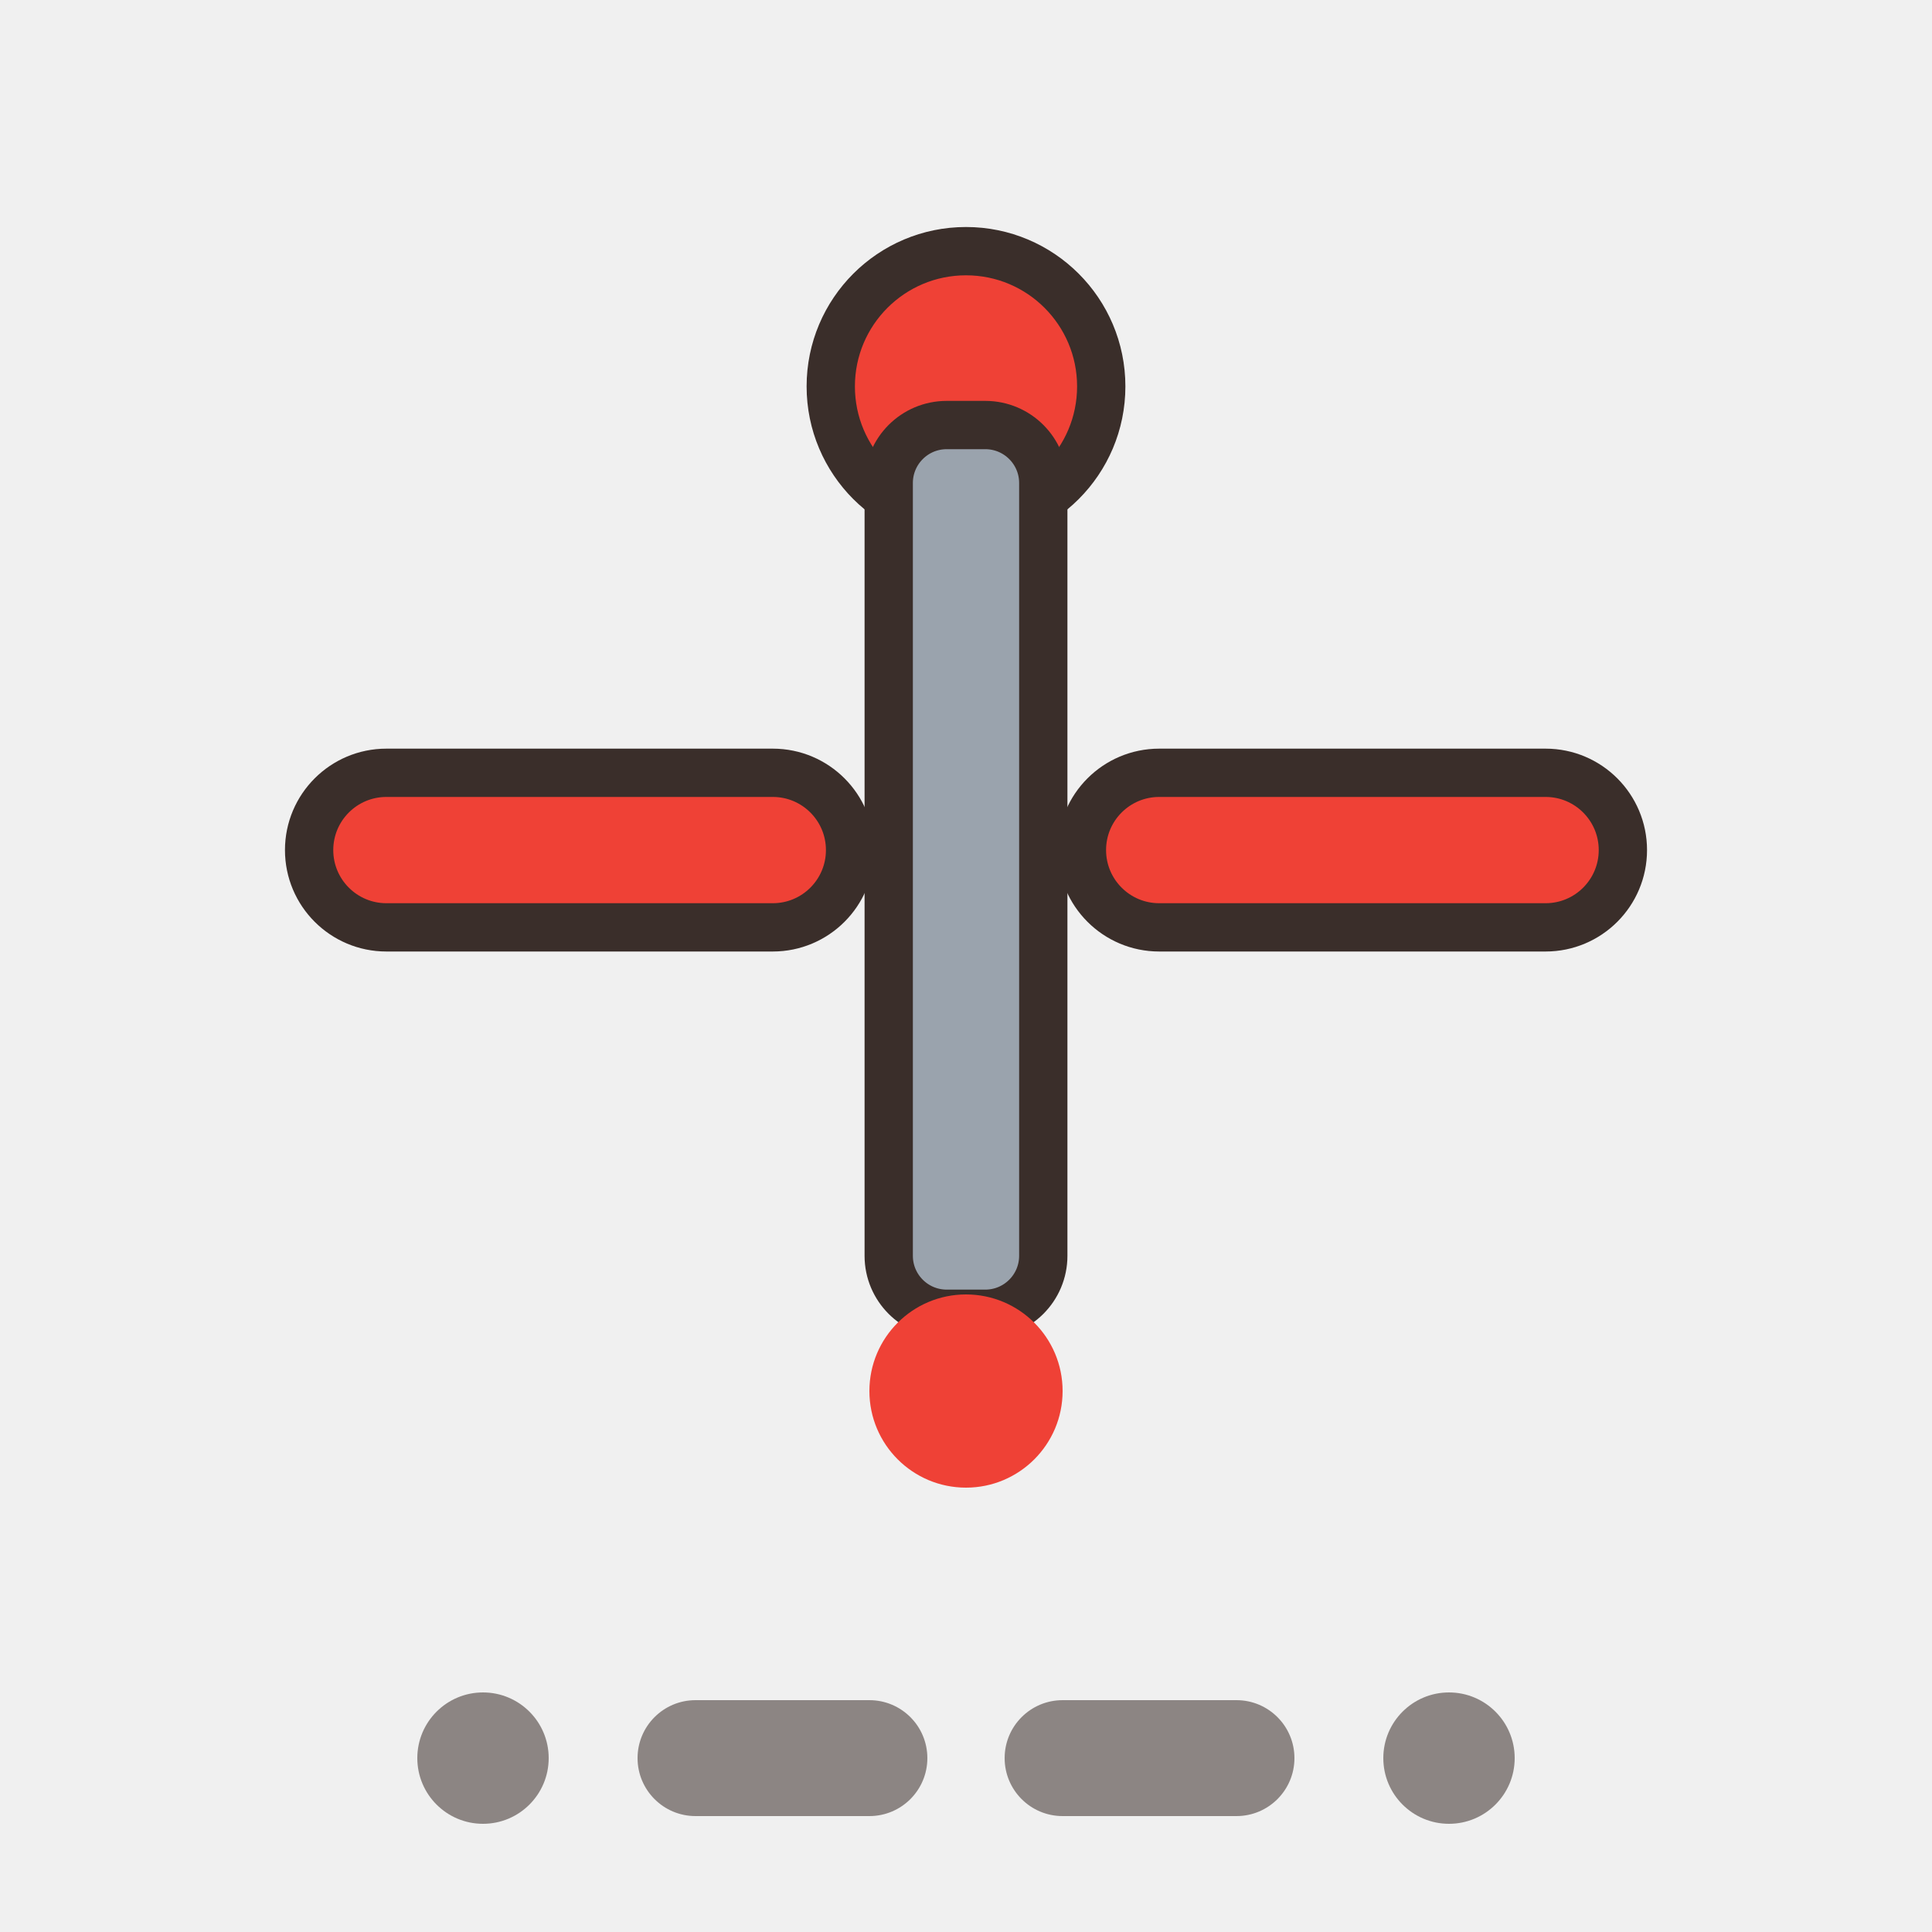
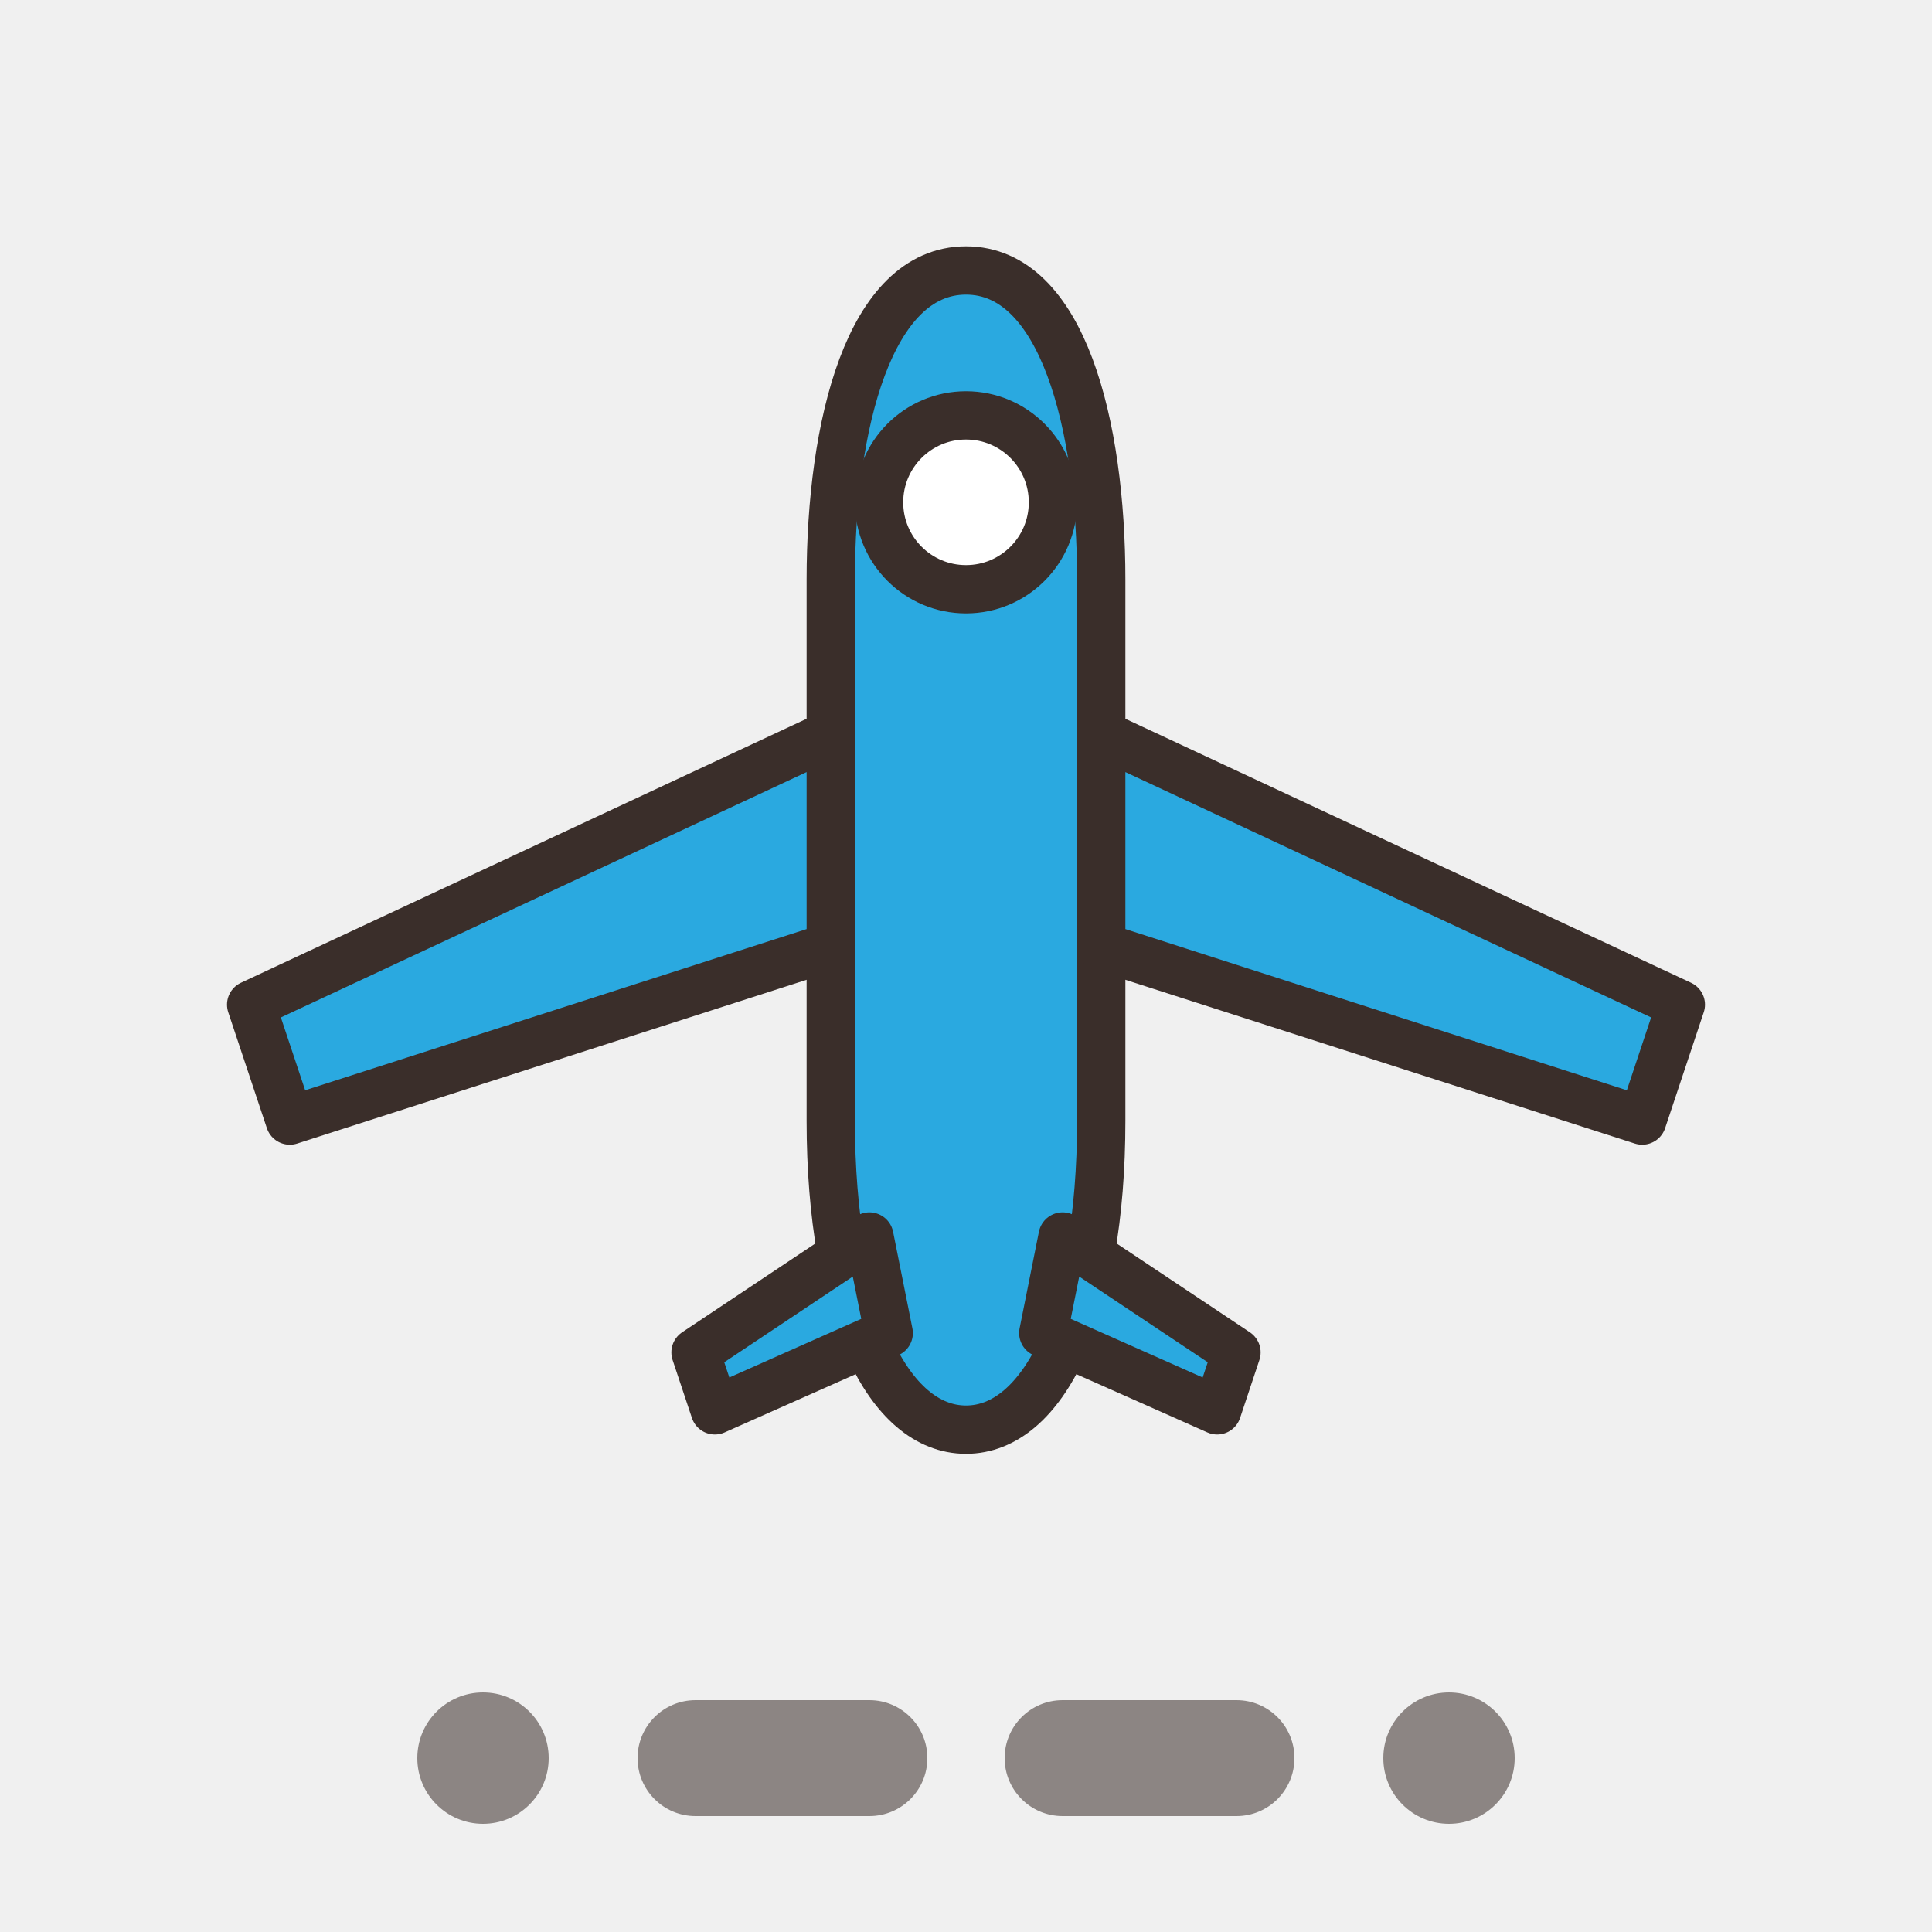
<svg xmlns="http://www.w3.org/2000/svg" viewBox="0 0 100 100" fill="none" stroke="#3a2e2a" stroke-width="2.5" stroke-linecap="round" stroke-linejoin="round">
-   <circle cx="50" cy="20" r="7" fill="#ef4136" />
-   <rect x="46" y="22" width="8" height="46" rx="3" fill="#9aa3ad" />
-   <rect x="16" y="40" width="28" height="8" rx="4" fill="#ef4136" />
-   <rect x="56" y="40" width="28" height="8" rx="4" fill="#ef4136" />
-   <circle cx="50" cy="72" r="5" fill="#ef4136" stroke="none" />
+   <path d="M50 14 C55 14 57 22 57 30 L57 58 C57 68 54 74 50 74 C46 74 43 68 43 58 L43 30 C43 22 45 14 50 14 Z" fill="#2aa9e0" />
+   <path d="M43 38 L13 52 L15 58 L43 49 Z" fill="#2aa9e0" />
+   <path d="M57 38 L87 52 L85 58 L57 49 Z" fill="#2aa9e0" />
+   <path d="M45 64 L36 70 L37 73 L46 69 Z" fill="#2aa9e0" />
+   <path d="M55 64 L64 70 L63 73 L54 69 Z" fill="#2aa9e0" />
+   <circle cx="50" cy="26" r="4.5" fill="#fff" />
  <g stroke="none">
    <circle cx="25.0" cy="91" r="3.4" fill="#3a2e2a" fill-opacity="0.55" />
    <rect x="33.0" y="88" width="15" height="6" rx="3" fill="#3a2e2a" fill-opacity="0.55" />
    <rect x="52.0" y="88" width="15" height="6" rx="3" fill="#3a2e2a" fill-opacity="0.55" />
    <circle cx="75.0" cy="91" r="3.4" fill="#3a2e2a" fill-opacity="0.55" />
  </g>
</svg>
